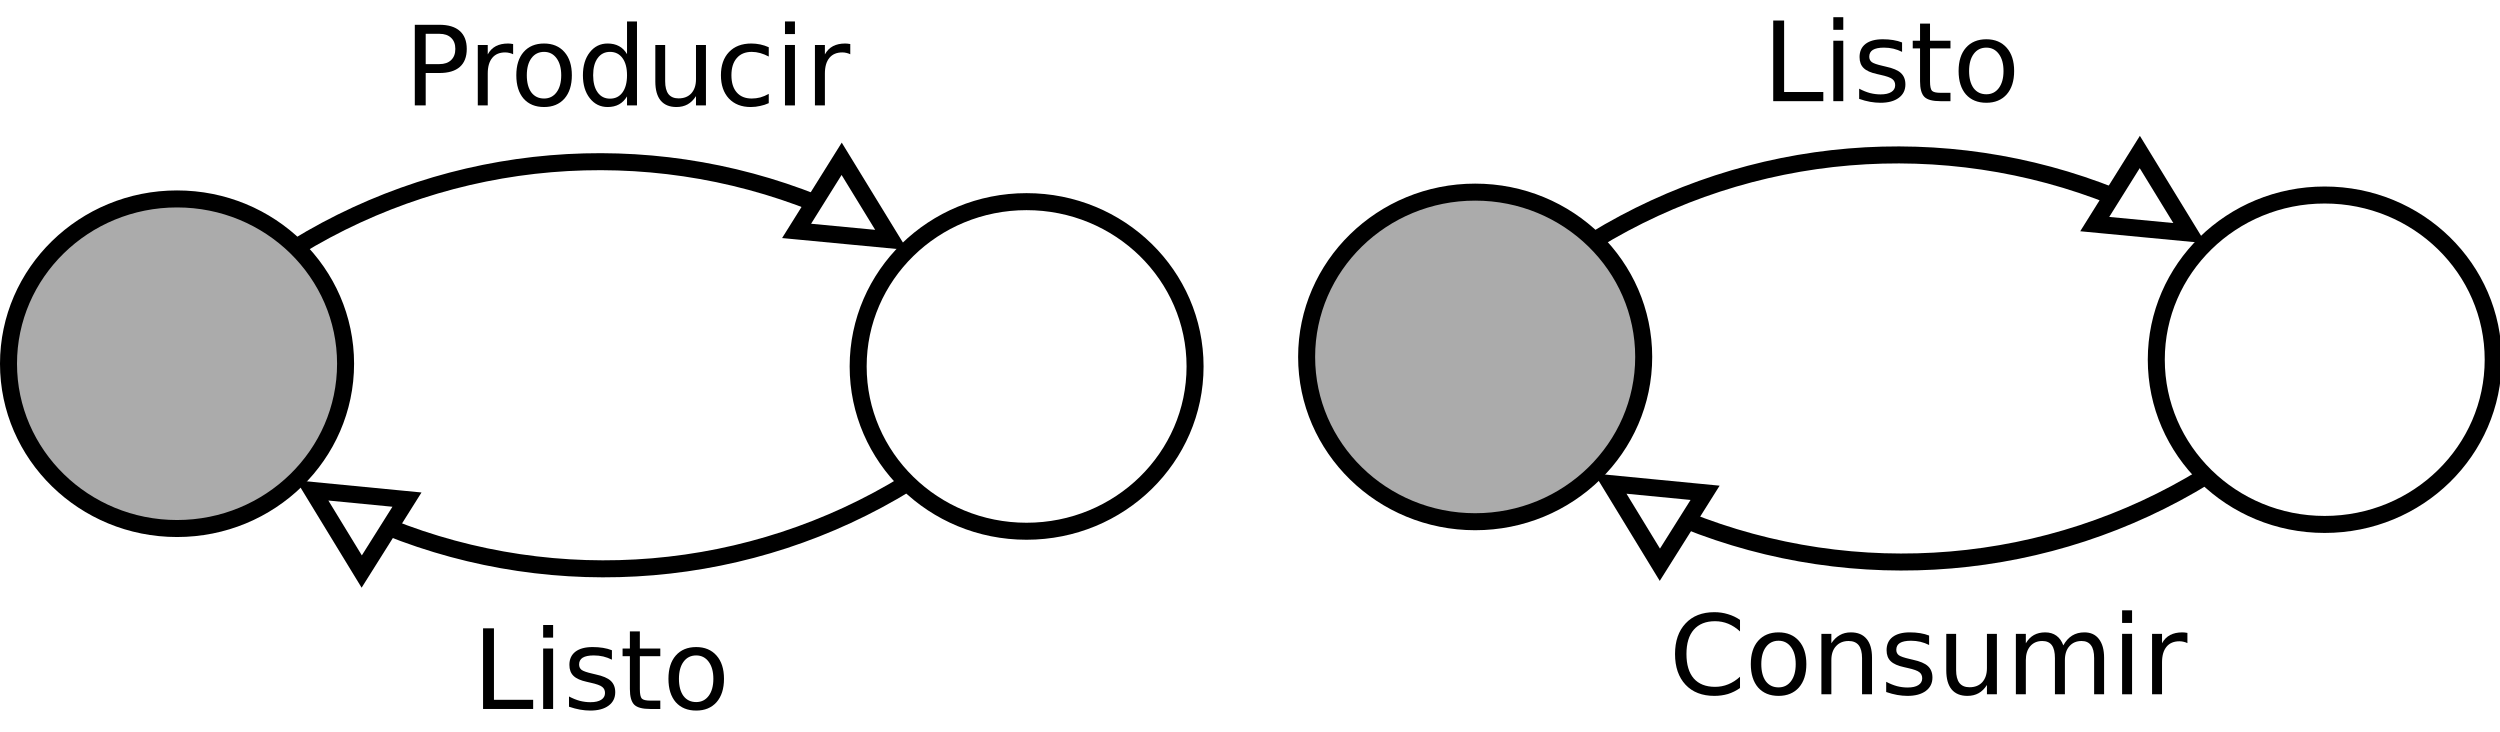
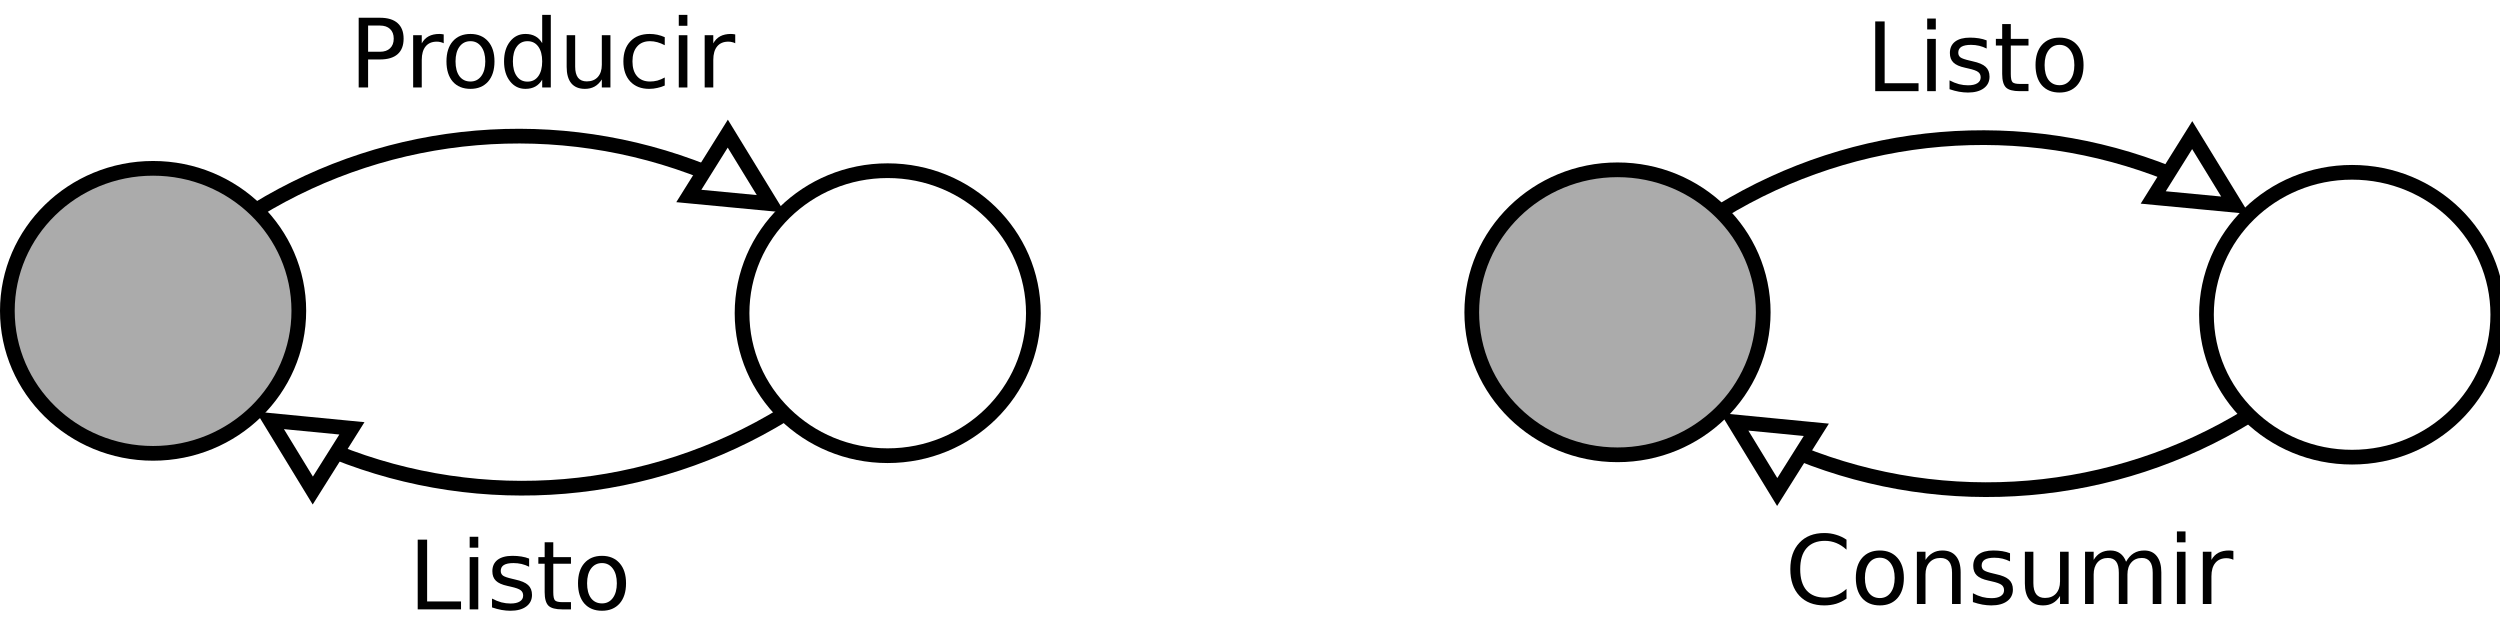
- <svg xmlns="http://www.w3.org/2000/svg" xmlns:xlink="http://www.w3.org/1999/xlink" width="294pt" height="86pt" viewBox="0 0 294 86" version="1.1">
+ <svg xmlns="http://www.w3.org/2000/svg" xmlns:xlink="http://www.w3.org/1999/xlink" width="340pt" height="85pt" viewBox="0 0 340 85" version="1.1">
  <defs>
    <g>
      <symbol overflow="visible" id="glyph0-0">
        <path style="stroke:none;" d="M 0.641 2.297 L 0.641 -9.172 L 7.141 -9.172 L 7.141 2.297 L 0.641 2.297 Z M 1.375 1.578 L 6.422 1.578 L 6.422 -8.438 L 1.375 -8.438 L 1.375 1.578 Z M 1.375 1.578 " />
      </symbol>
      <symbol overflow="visible" id="glyph0-1">
        <path style="stroke:none;" d="M 2.562 -8.422 L 2.562 -4.859 L 4.172 -4.859 C 4.766 -4.859 5.223 -5.016 5.547 -5.328 C 5.879 -5.641 6.047 -6.078 6.047 -6.641 C 6.047 -7.211 5.879 -7.648 5.547 -7.953 C 5.223 -8.266 4.766 -8.422 4.172 -8.422 L 2.562 -8.422 Z M 1.281 -9.484 L 4.172 -9.484 C 5.234 -9.484 6.035 -9.238 6.578 -8.75 C 7.117 -8.27 7.391 -7.566 7.391 -6.641 C 7.391 -5.711 7.117 -5.008 6.578 -4.531 C 6.035 -4.051 5.234 -3.812 4.172 -3.812 L 2.562 -3.812 L 2.562 0 L 1.281 0 L 1.281 -9.484 Z M 1.281 -9.484 " />
      </symbol>
      <symbol overflow="visible" id="glyph0-2">
        <path style="stroke:none;" d="M 5.344 -6.016 C 5.207 -6.086 5.062 -6.141 4.906 -6.172 C 4.758 -6.211 4.594 -6.234 4.406 -6.234 C 3.75 -6.234 3.242 -6.02 2.891 -5.594 C 2.535 -5.164 2.359 -4.551 2.359 -3.75 L 2.359 0 L 1.188 0 L 1.188 -7.109 L 2.359 -7.109 L 2.359 -6 C 2.598 -6.438 2.914 -6.758 3.312 -6.969 C 3.707 -7.176 4.188 -7.281 4.75 -7.281 C 4.832 -7.281 4.922 -7.273 5.016 -7.266 C 5.109 -7.254 5.219 -7.238 5.344 -7.219 L 5.344 -6.016 Z M 5.344 -6.016 " />
      </symbol>
      <symbol overflow="visible" id="glyph0-3">
        <path style="stroke:none;" d="M 3.984 -6.297 C 3.359 -6.297 2.863 -6.051 2.5 -5.562 C 2.133 -5.07 1.953 -4.398 1.953 -3.547 C 1.953 -2.691 2.129 -2.02 2.484 -1.531 C 2.848 -1.051 3.348 -0.812 3.984 -0.812 C 4.598 -0.812 5.086 -1.055 5.453 -1.547 C 5.816 -2.035 6 -2.703 6 -3.547 C 6 -4.391 5.816 -5.055 5.453 -5.547 C 5.086 -6.047 4.598 -6.297 3.984 -6.297 Z M 3.984 -7.281 C 4.992 -7.281 5.789 -6.945 6.375 -6.281 C 6.957 -5.625 7.25 -4.711 7.25 -3.547 C 7.25 -2.379 6.957 -1.461 6.375 -0.797 C 5.789 -0.141 4.992 0.188 3.984 0.188 C 2.961 0.188 2.16 -0.141 1.578 -0.797 C 1.004 -1.461 0.719 -2.379 0.719 -3.547 C 0.719 -4.711 1.004 -5.625 1.578 -6.281 C 2.16 -6.945 2.961 -7.281 3.984 -7.281 Z M 3.984 -7.281 " />
      </symbol>
      <symbol overflow="visible" id="glyph0-4">
        <path style="stroke:none;" d="M 5.906 -6.031 L 5.906 -9.875 L 7.078 -9.875 L 7.078 0 L 5.906 0 L 5.906 -1.062 C 5.656 -0.645 5.344 -0.332 4.969 -0.125 C 4.594 0.082 4.145 0.188 3.625 0.188 C 2.77 0.188 2.07 -0.156 1.531 -0.844 C 0.988 -1.531 0.719 -2.43 0.719 -3.547 C 0.719 -4.66 0.988 -5.562 1.531 -6.25 C 2.07 -6.938 2.77 -7.281 3.625 -7.281 C 4.145 -7.281 4.594 -7.176 4.969 -6.969 C 5.344 -6.77 5.656 -6.457 5.906 -6.031 Z M 1.922 -3.547 C 1.922 -2.691 2.098 -2.02 2.453 -1.531 C 2.805 -1.039 3.289 -0.797 3.906 -0.797 C 4.531 -0.797 5.02 -1.039 5.375 -1.531 C 5.727 -2.02 5.906 -2.691 5.906 -3.547 C 5.906 -4.41 5.727 -5.082 5.375 -5.562 C 5.02 -6.051 4.531 -6.297 3.906 -6.297 C 3.289 -6.297 2.805 -6.051 2.453 -5.562 C 2.098 -5.082 1.922 -4.41 1.922 -3.547 Z M 1.922 -3.547 " />
      </symbol>
      <symbol overflow="visible" id="glyph0-5">
        <path style="stroke:none;" d="M 1.109 -2.812 L 1.109 -7.109 L 2.266 -7.109 L 2.266 -2.844 C 2.266 -2.176 2.395 -1.672 2.656 -1.328 C 2.926 -0.992 3.32 -0.828 3.844 -0.828 C 4.477 -0.828 4.977 -1.023 5.344 -1.422 C 5.707 -1.828 5.891 -2.379 5.891 -3.078 L 5.891 -7.109 L 7.062 -7.109 L 7.062 0 L 5.891 0 L 5.891 -1.094 C 5.609 -0.656 5.281 -0.332 4.906 -0.125 C 4.531 0.082 4.094 0.188 3.594 0.188 C 2.781 0.188 2.16 -0.066 1.734 -0.578 C 1.316 -1.086 1.109 -1.832 1.109 -2.812 Z M 4.047 -7.281 L 4.047 -7.281 Z M 4.047 -7.281 " />
      </symbol>
      <symbol overflow="visible" id="glyph0-6">
        <path style="stroke:none;" d="M 6.344 -6.844 L 6.344 -5.75 C 6.008 -5.926 5.676 -6.062 5.344 -6.156 C 5.008 -6.25 4.676 -6.297 4.344 -6.297 C 3.582 -6.297 2.992 -6.051 2.578 -5.562 C 2.16 -5.082 1.953 -4.41 1.953 -3.547 C 1.953 -2.68 2.16 -2.008 2.578 -1.531 C 2.992 -1.051 3.582 -0.812 4.344 -0.812 C 4.676 -0.812 5.008 -0.852 5.344 -0.938 C 5.676 -1.031 6.008 -1.172 6.344 -1.359 L 6.344 -0.266 C 6.02 -0.117 5.68 -0.008 5.328 0.062 C 4.984 0.145 4.613 0.188 4.219 0.188 C 3.145 0.188 2.289 -0.145 1.656 -0.812 C 1.031 -1.488 0.719 -2.398 0.719 -3.547 C 0.719 -4.703 1.035 -5.613 1.672 -6.281 C 2.305 -6.945 3.18 -7.281 4.297 -7.281 C 4.648 -7.281 5 -7.242 5.344 -7.172 C 5.688 -7.098 6.02 -6.988 6.344 -6.844 Z M 6.344 -6.844 " />
      </symbol>
      <symbol overflow="visible" id="glyph0-7">
        <path style="stroke:none;" d="M 1.219 -7.109 L 2.391 -7.109 L 2.391 0 L 1.219 0 L 1.219 -7.109 Z M 1.219 -9.875 L 2.391 -9.875 L 2.391 -8.391 L 1.219 -8.391 L 1.219 -9.875 Z M 1.219 -9.875 " />
      </symbol>
      <symbol overflow="visible" id="glyph0-8">
        <path style="stroke:none;" d="M 1.281 -9.484 L 2.562 -9.484 L 2.562 -1.078 L 7.172 -1.078 L 7.172 0 L 1.281 0 L 1.281 -9.484 Z M 1.281 -9.484 " />
      </symbol>
      <symbol overflow="visible" id="glyph0-9">
        <path style="stroke:none;" d="M 5.75 -6.906 L 5.75 -5.797 C 5.426 -5.961 5.086 -6.086 4.734 -6.172 C 4.379 -6.254 4.008 -6.297 3.625 -6.297 C 3.039 -6.297 2.602 -6.207 2.312 -6.031 C 2.031 -5.852 1.891 -5.586 1.891 -5.234 C 1.891 -4.961 1.988 -4.75 2.188 -4.594 C 2.395 -4.445 2.816 -4.301 3.453 -4.156 L 3.844 -4.062 C 4.676 -3.883 5.266 -3.633 5.609 -3.312 C 5.961 -2.988 6.141 -2.539 6.141 -1.969 C 6.141 -1.301 5.879 -0.773 5.359 -0.391 C 4.836 -0.004 4.117 0.188 3.203 0.188 C 2.816 0.188 2.414 0.148 2 0.078 C 1.594 0.004 1.16 -0.109 0.703 -0.266 L 0.703 -1.469 C 1.141 -1.238 1.566 -1.066 1.984 -0.953 C 2.398 -0.848 2.812 -0.797 3.219 -0.797 C 3.77 -0.797 4.191 -0.891 4.484 -1.078 C 4.785 -1.266 4.938 -1.531 4.938 -1.875 C 4.938 -2.188 4.828 -2.426 4.609 -2.594 C 4.398 -2.77 3.938 -2.938 3.219 -3.094 L 2.812 -3.188 C 2.082 -3.344 1.555 -3.578 1.234 -3.891 C 0.91 -4.203 0.75 -4.633 0.75 -5.188 C 0.75 -5.852 0.984 -6.367 1.453 -6.734 C 1.93 -7.098 2.609 -7.281 3.484 -7.281 C 3.91 -7.281 4.316 -7.25 4.703 -7.188 C 5.086 -7.125 5.438 -7.031 5.75 -6.906 Z M 5.75 -6.906 " />
      </symbol>
      <symbol overflow="visible" id="glyph0-10">
        <path style="stroke:none;" d="M 2.375 -9.125 L 2.375 -7.109 L 4.781 -7.109 L 4.781 -6.203 L 2.375 -6.203 L 2.375 -2.344 C 2.375 -1.758 2.453 -1.383 2.609 -1.219 C 2.773 -1.062 3.102 -0.984 3.594 -0.984 L 4.781 -0.984 L 4.781 0 L 3.594 0 C 2.688 0 2.062 -0.164 1.719 -0.5 C 1.375 -0.844 1.203 -1.457 1.203 -2.344 L 1.203 -6.203 L 0.344 -6.203 L 0.344 -7.109 L 1.203 -7.109 L 1.203 -9.125 L 2.375 -9.125 Z M 2.375 -9.125 " />
      </symbol>
      <symbol overflow="visible" id="glyph0-11">
        <path style="stroke:none;" d="M 8.375 -8.75 L 8.375 -7.391 C 7.938 -7.797 7.473 -8.098 6.984 -8.297 C 6.504 -8.492 5.988 -8.594 5.438 -8.594 C 4.352 -8.594 3.52 -8.258 2.938 -7.594 C 2.363 -6.938 2.078 -5.984 2.078 -4.734 C 2.078 -3.484 2.363 -2.523 2.938 -1.859 C 3.52 -1.203 4.352 -0.875 5.438 -0.875 C 5.988 -0.875 6.504 -0.973 6.984 -1.172 C 7.473 -1.367 7.938 -1.664 8.375 -2.062 L 8.375 -0.734 C 7.926 -0.422 7.453 -0.188 6.953 -0.031 C 6.453 0.113 5.922 0.188 5.359 0.188 C 3.922 0.188 2.789 -0.25 1.969 -1.125 C 1.145 -2.008 0.734 -3.211 0.734 -4.734 C 0.734 -6.254 1.145 -7.453 1.969 -8.328 C 2.789 -9.211 3.922 -9.656 5.359 -9.656 C 5.922 -9.656 6.453 -9.578 6.953 -9.422 C 7.461 -9.273 7.938 -9.051 8.375 -8.75 Z M 8.375 -8.75 " />
      </symbol>
      <symbol overflow="visible" id="glyph0-12">
        <path style="stroke:none;" d="M 7.141 -4.297 L 7.141 0 L 5.969 0 L 5.969 -4.25 C 5.969 -4.926 5.836 -5.43 5.578 -5.766 C 5.316 -6.098 4.922 -6.266 4.391 -6.266 C 3.766 -6.266 3.27 -6.062 2.906 -5.656 C 2.539 -5.258 2.359 -4.711 2.359 -4.016 L 2.359 0 L 1.188 0 L 1.188 -7.109 L 2.359 -7.109 L 2.359 -6 C 2.641 -6.426 2.969 -6.742 3.344 -6.953 C 3.719 -7.172 4.156 -7.281 4.656 -7.281 C 5.469 -7.281 6.082 -7.023 6.5 -6.516 C 6.926 -6.016 7.141 -5.273 7.141 -4.297 Z M 7.141 -4.297 " />
      </symbol>
      <symbol overflow="visible" id="glyph0-13">
        <path style="stroke:none;" d="M 6.766 -5.75 C 7.055 -6.27 7.406 -6.656 7.812 -6.906 C 8.219 -7.156 8.695 -7.281 9.25 -7.281 C 9.988 -7.281 10.555 -7.02 10.953 -6.5 C 11.359 -5.977 11.562 -5.242 11.562 -4.297 L 11.562 0 L 10.391 0 L 10.391 -4.25 C 10.391 -4.938 10.266 -5.441 10.016 -5.766 C 9.773 -6.098 9.41 -6.266 8.922 -6.266 C 8.316 -6.266 7.836 -6.062 7.484 -5.656 C 7.129 -5.258 6.953 -4.711 6.953 -4.016 L 6.953 0 L 5.781 0 L 5.781 -4.25 C 5.781 -4.938 5.66 -5.441 5.422 -5.766 C 5.18 -6.098 4.805 -6.266 4.297 -6.266 C 3.703 -6.266 3.227 -6.062 2.875 -5.656 C 2.531 -5.25 2.359 -4.703 2.359 -4.016 L 2.359 0 L 1.188 0 L 1.188 -7.109 L 2.359 -7.109 L 2.359 -6 C 2.617 -6.438 2.938 -6.758 3.312 -6.969 C 3.688 -7.176 4.129 -7.281 4.641 -7.281 C 5.16 -7.281 5.598 -7.148 5.953 -6.891 C 6.316 -6.629 6.586 -6.25 6.766 -5.75 Z M 6.766 -5.75 " />
      </symbol>
    </g>
  </defs>
  <g id="surface0">
-     <rect x="0" y="0" width="294" height="86" style="fill:rgb(100%,100%,100%);fill-opacity:1;stroke:none;" />
-     <path style="fill-rule:evenodd;fill:rgb(67.059%,67.059%,67.059%);fill-opacity:1;stroke-width:0.1;stroke-linecap:butt;stroke-linejoin:miter;stroke:rgb(0%,0%,0%);stroke-opacity:1;stroke-miterlimit:10;" d="M 9.994 14 C 9.994 14.535 9.55 14.969 9.003 14.969 C 8.456 14.969 8.012 14.535 8.012 14 C 8.012 13.465 8.456 13.031 9.003 13.031 C 9.55 13.031 9.994 13.465 9.994 14 " transform="matrix(20,0,0,20,-159.2404,-237.226)" />
-     <path style="fill-rule:evenodd;fill:rgb(100%,100%,100%);fill-opacity:1;stroke-width:0.1;stroke-linecap:butt;stroke-linejoin:miter;stroke:rgb(0%,0%,0%);stroke-opacity:1;stroke-miterlimit:10;" d="M 14.989 14.016 C 14.989 14.551 14.546 14.985 13.998 14.985 C 13.451 14.985 13.008 14.551 13.008 14.016 C 13.008 13.481 13.451 13.047 13.998 13.047 C 14.546 13.047 14.989 13.481 14.989 14.016 " transform="matrix(20,0,0,20,-159.2404,-237.226)" />
-     <path style="fill:none;stroke-width:0.1;stroke-linecap:butt;stroke-linejoin:miter;stroke:rgb(0%,0%,0%);stroke-opacity:1;stroke-miterlimit:10;" d="M 12.759 13.057 L 12.759 13.057 C 11.757 12.656 10.624 12.751 9.704 13.315 " transform="matrix(20,0,0,20,-159.2404,-237.226)" />
-     <path style="fill-rule:evenodd;fill:rgb(100%,100%,100%);fill-opacity:1;stroke-width:0.1;stroke-linecap:butt;stroke-linejoin:miter;stroke:rgb(0%,0%,0%);stroke-opacity:1;stroke-miterlimit:10;" d="M 12.646 13.219 L 13.203 13.272 L 12.911 12.795 L 12.646 13.219 Z M 12.646 13.219 " transform="matrix(20,0,0,20,-159.2404,-237.226)" />
-     <path style="fill:none;stroke-width:0.1;stroke-linecap:butt;stroke-linejoin:miter;stroke:rgb(0%,0%,0%);stroke-opacity:1;stroke-miterlimit:10;" d="M 10.242 14.96 L 10.242 14.96 C 11.244 15.363 12.378 15.267 13.298 14.701 " transform="matrix(20,0,0,20,-159.2404,-237.226)" />
-     <path style="fill-rule:evenodd;fill:rgb(100%,100%,100%);fill-opacity:1;stroke-width:0.1;stroke-linecap:butt;stroke-linejoin:miter;stroke:rgb(0%,0%,0%);stroke-opacity:1;stroke-miterlimit:10;" d="M 10.355 14.799 L 9.798 14.745 L 10.089 15.222 L 10.355 14.799 Z M 10.355 14.799 " transform="matrix(20,0,0,20,-159.2404,-237.226)" />
-     <path style="fill-rule:evenodd;fill:rgb(67.059%,67.059%,67.059%);fill-opacity:1;stroke-width:0.1;stroke-linecap:butt;stroke-linejoin:miter;stroke:rgb(0%,0%,0%);stroke-opacity:1;stroke-miterlimit:10;" d="M 17.627 13.96 C 17.627 14.495 17.183 14.929 16.636 14.929 C 16.089 14.929 15.645 14.495 15.645 13.96 C 15.645 13.425 16.089 12.991 16.636 12.991 C 17.183 12.991 17.627 13.425 17.627 13.96 " transform="matrix(20,0,0,20,-159.2404,-237.226)" />
-     <path style="fill-rule:evenodd;fill:rgb(100%,100%,100%);fill-opacity:1;stroke-width:0.1;stroke-linecap:butt;stroke-linejoin:miter;stroke:rgb(0%,0%,0%);stroke-opacity:1;stroke-miterlimit:10;" d="M 22.622 13.976 C 22.622 14.511 22.179 14.945 21.631 14.945 C 21.084 14.945 20.641 14.511 20.641 13.976 C 20.641 13.441 21.084 13.008 21.631 13.008 C 22.179 13.008 22.622 13.441 22.622 13.976 " transform="matrix(20,0,0,20,-159.2404,-237.226)" />
-     <path style="fill:none;stroke-width:0.1;stroke-linecap:butt;stroke-linejoin:miter;stroke:rgb(0%,0%,0%);stroke-opacity:1;stroke-miterlimit:10;" d="M 20.392 13.018 L 20.392 13.018 C 19.39 12.616 18.257 12.711 17.336 13.275 " transform="matrix(20,0,0,20,-159.2404,-237.226)" />
-     <path style="fill-rule:evenodd;fill:rgb(100%,100%,100%);fill-opacity:1;stroke-width:0.1;stroke-linecap:butt;stroke-linejoin:miter;stroke:rgb(0%,0%,0%);stroke-opacity:1;stroke-miterlimit:10;" d="M 20.279 13.179 L 20.836 13.232 L 20.544 12.755 L 20.279 13.179 Z M 20.279 13.179 " transform="matrix(20,0,0,20,-159.2404,-237.226)" />
-     <path style="fill:none;stroke-width:0.1;stroke-linecap:butt;stroke-linejoin:miter;stroke:rgb(0%,0%,0%);stroke-opacity:1;stroke-miterlimit:10;" d="M 17.875 14.92 L 17.875 14.92 C 18.877 15.323 20.011 15.227 20.931 14.661 " transform="matrix(20,0,0,20,-159.2404,-237.226)" />
-     <path style="fill-rule:evenodd;fill:rgb(100%,100%,100%);fill-opacity:1;stroke-width:0.1;stroke-linecap:butt;stroke-linejoin:miter;stroke:rgb(0%,0%,0%);stroke-opacity:1;stroke-miterlimit:10;" d="M 17.988 14.759 L 17.431 14.705 L 17.722 15.182 L 17.988 14.759 Z M 17.988 14.759 " transform="matrix(20,0,0,20,-159.2404,-237.226)" />
+     <rect x="0" y="0" width="340" height="85" style="fill:rgb(100%,100%,100%);fill-opacity:1;stroke:none;" />
+     <path style="fill-rule:evenodd;fill:rgb(67.059%,67.059%,67.059%);fill-opacity:1;stroke-width:0.1;stroke-linecap:butt;stroke-linejoin:miter;stroke:rgb(0%,0%,0%);stroke-opacity:1;stroke-miterlimit:10;" d="M 9.994 14 C 9.994 14.535 9.55 14.969 9.003 14.969 C 8.456 14.969 8.012 14.535 8.012 14 C 8.012 13.465 8.456 13.031 9.003 13.031 C 9.55 13.031 9.994 13.465 9.994 14 " transform="matrix(20,0,0,20,-159.2404,-237.726)" />
+     <path style="fill-rule:evenodd;fill:rgb(100%,100%,100%);fill-opacity:1;stroke-width:0.1;stroke-linecap:butt;stroke-linejoin:miter;stroke:rgb(0%,0%,0%);stroke-opacity:1;stroke-miterlimit:10;" d="M 14.989 14.016 C 14.989 14.551 14.546 14.985 13.998 14.985 C 13.451 14.985 13.008 14.551 13.008 14.016 C 13.008 13.481 13.451 13.047 13.998 13.047 C 14.546 13.047 14.989 13.481 14.989 14.016 " transform="matrix(20,0,0,20,-159.2404,-237.726)" />
+     <path style="fill:none;stroke-width:0.1;stroke-linecap:butt;stroke-linejoin:miter;stroke:rgb(0%,0%,0%);stroke-opacity:1;stroke-miterlimit:10;" d="M 12.759 13.057 L 12.759 13.057 C 11.757 12.656 10.624 12.751 9.704 13.315 " transform="matrix(20,0,0,20,-159.2404,-237.726)" />
+     <path style="fill-rule:evenodd;fill:rgb(100%,100%,100%);fill-opacity:1;stroke-width:0.1;stroke-linecap:butt;stroke-linejoin:miter;stroke:rgb(0%,0%,0%);stroke-opacity:1;stroke-miterlimit:10;" d="M 12.646 13.219 L 13.203 13.272 L 12.911 12.795 L 12.646 13.219 Z M 12.646 13.219 " transform="matrix(20,0,0,20,-159.2404,-237.726)" />
+     <path style="fill:none;stroke-width:0.1;stroke-linecap:butt;stroke-linejoin:miter;stroke:rgb(0%,0%,0%);stroke-opacity:1;stroke-miterlimit:10;" d="M 10.242 14.96 L 10.242 14.96 C 11.244 15.363 12.378 15.267 13.298 14.701 " transform="matrix(20,0,0,20,-159.2404,-237.726)" />
+     <path style="fill-rule:evenodd;fill:rgb(100%,100%,100%);fill-opacity:1;stroke-width:0.1;stroke-linecap:butt;stroke-linejoin:miter;stroke:rgb(0%,0%,0%);stroke-opacity:1;stroke-miterlimit:10;" d="M 10.355 14.799 L 9.798 14.745 L 10.089 15.222 L 10.355 14.799 Z M 10.355 14.799 " transform="matrix(20,0,0,20,-159.2404,-237.726)" />
+     <path style="fill-rule:evenodd;fill:rgb(67.059%,67.059%,67.059%);fill-opacity:1;stroke-width:0.1;stroke-linecap:butt;stroke-linejoin:miter;stroke:rgb(0%,0%,0%);stroke-opacity:1;stroke-miterlimit:10;" d="M 19.952 14.01 C 19.952 14.545 19.508 14.979 18.961 14.979 C 18.414 14.979 17.97 14.545 17.97 14.01 C 17.97 13.475 18.414 13.041 18.961 13.041 C 19.508 13.041 19.952 13.475 19.952 14.01 " transform="matrix(20,0,0,20,-159.2404,-237.726)" />
+     <path style="fill-rule:evenodd;fill:rgb(100%,100%,100%);fill-opacity:1;stroke-width:0.1;stroke-linecap:butt;stroke-linejoin:miter;stroke:rgb(0%,0%,0%);stroke-opacity:1;stroke-miterlimit:10;" d="M 24.947 14.026 C 24.947 14.561 24.504 14.995 23.956 14.995 C 23.409 14.995 22.966 14.561 22.966 14.026 C 22.966 13.491 23.409 13.058 23.956 13.058 C 24.504 13.058 24.947 13.491 24.947 14.026 " transform="matrix(20,0,0,20,-159.2404,-237.726)" />
+     <path style="fill:none;stroke-width:0.1;stroke-linecap:butt;stroke-linejoin:miter;stroke:rgb(0%,0%,0%);stroke-opacity:1;stroke-miterlimit:10;" d="M 22.717 13.068 L 22.717 13.068 C 21.715 12.666 20.582 12.761 19.661 13.325 " transform="matrix(20,0,0,20,-159.2404,-237.726)" />
+     <path style="fill-rule:evenodd;fill:rgb(100%,100%,100%);fill-opacity:1;stroke-width:0.1;stroke-linecap:butt;stroke-linejoin:miter;stroke:rgb(0%,0%,0%);stroke-opacity:1;stroke-miterlimit:10;" d="M 22.604 13.229 L 23.161 13.282 L 22.869 12.805 L 22.604 13.229 Z M 22.604 13.229 " transform="matrix(20,0,0,20,-159.2404,-237.726)" />
+     <path style="fill:none;stroke-width:0.1;stroke-linecap:butt;stroke-linejoin:miter;stroke:rgb(0%,0%,0%);stroke-opacity:1;stroke-miterlimit:10;" d="M 20.2 14.97 L 20.2 14.97 C 21.202 15.373 22.336 15.277 23.256 14.711 " transform="matrix(20,0,0,20,-159.2404,-237.726)" />
+     <path style="fill-rule:evenodd;fill:rgb(100%,100%,100%);fill-opacity:1;stroke-width:0.1;stroke-linecap:butt;stroke-linejoin:miter;stroke:rgb(0%,0%,0%);stroke-opacity:1;stroke-miterlimit:10;" d="M 20.313 14.809 L 19.756 14.755 L 20.047 15.232 L 20.313 14.809 Z M 20.313 14.809 " transform="matrix(20,0,0,20,-159.2404,-237.726)" />
    <g style="fill:rgb(0%,0%,0%);fill-opacity:1;">
-       <use xlink:href="#glyph0-1" x="47.5" y="12.398" />
-       <use xlink:href="#glyph0-2" x="55" y="12.398" />
-       <use xlink:href="#glyph0-3" x="60" y="12.398" />
-       <use xlink:href="#glyph0-4" x="67.832" y="12.398" />
-       <use xlink:href="#glyph0-5" x="75.957" y="12.398" />
-       <use xlink:href="#glyph0-6" x="84.062" y="12.398" />
-       <use xlink:href="#glyph0-7" x="91.094" y="12.398" />
-       <use xlink:href="#glyph0-2" x="94.648" y="12.398" />
+       <use xlink:href="#glyph0-1" x="47.5" y="11.898" />
+       <use xlink:href="#glyph0-2" x="55" y="11.898" />
+       <use xlink:href="#glyph0-3" x="60" y="11.898" />
+       <use xlink:href="#glyph0-4" x="67.832" y="11.898" />
+       <use xlink:href="#glyph0-5" x="75.957" y="11.898" />
+       <use xlink:href="#glyph0-6" x="84.062" y="11.898" />
+       <use xlink:href="#glyph0-7" x="91.094" y="11.898" />
+       <use xlink:href="#glyph0-2" x="94.648" y="11.898" />
    </g>
    <g style="fill:rgb(0%,0%,0%);fill-opacity:1;">
-       <use xlink:href="#glyph0-8" x="207.25" y="11.898" />
-       <use xlink:href="#glyph0-7" x="214.379" y="11.898" />
-       <use xlink:href="#glyph0-9" x="217.934" y="11.898" />
-       <use xlink:href="#glyph0-10" x="224.594" y="11.898" />
-       <use xlink:href="#glyph0-3" x="229.613" y="11.898" />
+       <use xlink:href="#glyph0-8" x="253.75" y="12.398" />
+       <use xlink:href="#glyph0-7" x="260.879" y="12.398" />
+       <use xlink:href="#glyph0-9" x="264.434" y="12.398" />
+       <use xlink:href="#glyph0-10" x="271.094" y="12.398" />
+       <use xlink:href="#glyph0-3" x="276.113" y="12.398" />
    </g>
    <g style="fill:rgb(0%,0%,0%);fill-opacity:1;">
-       <use xlink:href="#glyph0-8" x="55.527" y="83.375" />
-       <use xlink:href="#glyph0-7" x="62.656" y="83.375" />
-       <use xlink:href="#glyph0-9" x="66.211" y="83.375" />
-       <use xlink:href="#glyph0-10" x="72.871" y="83.375" />
-       <use xlink:href="#glyph0-3" x="77.891" y="83.375" />
+       <use xlink:href="#glyph0-8" x="55.527" y="82.875" />
+       <use xlink:href="#glyph0-7" x="62.656" y="82.875" />
+       <use xlink:href="#glyph0-9" x="66.211" y="82.875" />
+       <use xlink:href="#glyph0-10" x="72.871" y="82.875" />
+       <use xlink:href="#glyph0-3" x="77.891" y="82.875" />
    </g>
    <g style="fill:rgb(0%,0%,0%);fill-opacity:1;">
-       <use xlink:href="#glyph0-11" x="196.25" y="81.648" />
-       <use xlink:href="#glyph0-3" x="205.176" y="81.648" />
-       <use xlink:href="#glyph0-12" x="213.008" y="81.648" />
-       <use xlink:href="#glyph0-9" x="221.113" y="81.648" />
-       <use xlink:href="#glyph0-5" x="227.773" y="81.648" />
-       <use xlink:href="#glyph0-13" x="235.879" y="81.648" />
-       <use xlink:href="#glyph0-7" x="248.34" y="81.648" />
-       <use xlink:href="#glyph0-2" x="251.895" y="81.648" />
+       <use xlink:href="#glyph0-11" x="242.75" y="82.148" />
+       <use xlink:href="#glyph0-3" x="251.676" y="82.148" />
+       <use xlink:href="#glyph0-12" x="259.508" y="82.148" />
+       <use xlink:href="#glyph0-9" x="267.613" y="82.148" />
+       <use xlink:href="#glyph0-5" x="274.273" y="82.148" />
+       <use xlink:href="#glyph0-13" x="282.379" y="82.148" />
+       <use xlink:href="#glyph0-7" x="294.84" y="82.148" />
+       <use xlink:href="#glyph0-2" x="298.395" y="82.148" />
    </g>
  </g>
</svg>
